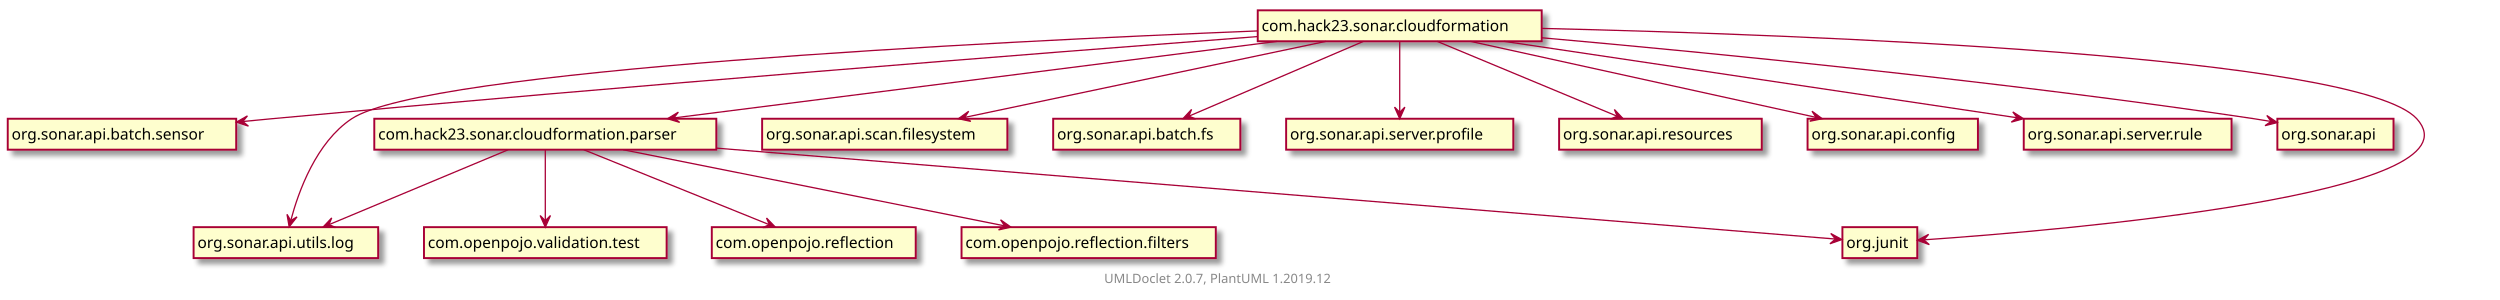
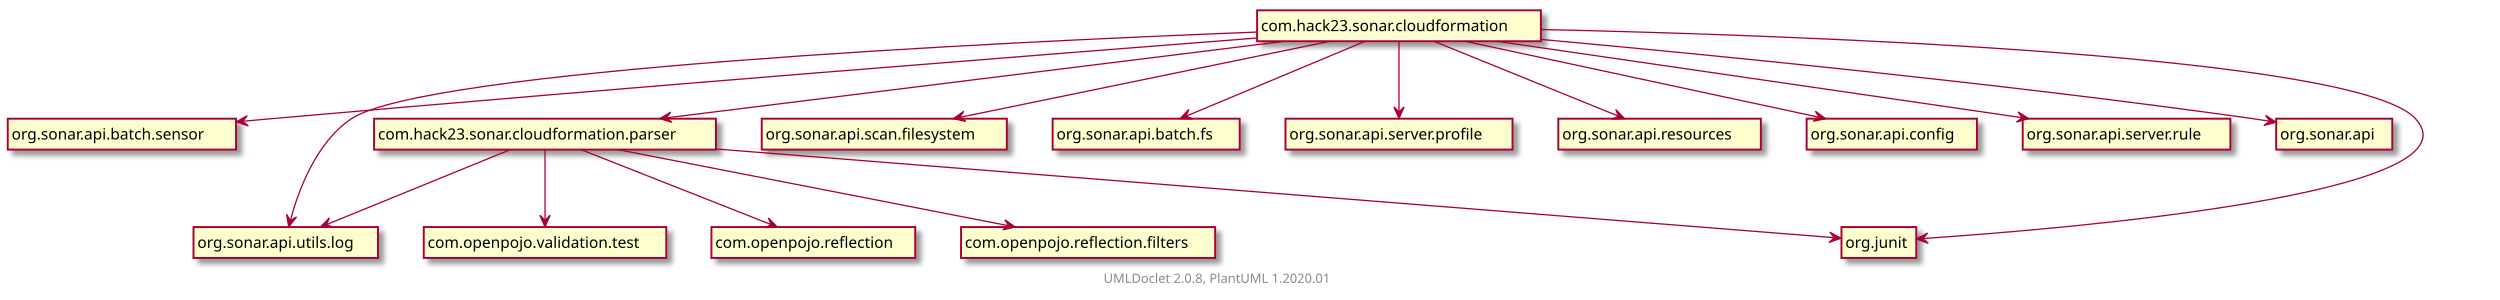
- <svg xmlns="http://www.w3.org/2000/svg" xmlns:xlink="http://www.w3.org/1999/xlink" contentScriptType="application/ecmascript" contentStyleType="text/css" height="232px" preserveAspectRatio="none" style="width:1937px;height:232px;" version="1.1" viewBox="0 0 1937 232" width="1937px" zoomAndPan="magnify">
+ <svg xmlns="http://www.w3.org/2000/svg" xmlns:xlink="http://www.w3.org/1999/xlink" contentScriptType="application/ecmascript" contentStyleType="text/css" height="232px" preserveAspectRatio="none" style="width:1938px;height:232px;" version="1.1" viewBox="0 0 1938 232" width="1938px" zoomAndPan="magnify">
  <defs>
-     <filter height="300%" id="f1mx0fgglyqakt" width="300%" x="-1" y="-1">
+     <filter height="300%" id="fht0kckdyjcke" width="300%" x="-1" y="-1">
      <feGaussianBlur result="blurOut" stdDeviation="2.0" />
      <feColorMatrix in="blurOut" result="blurOut2" type="matrix" values="0 0 0 0 0 0 0 0 0 0 0 0 0 0 0 0 0 0 .4 0" />
      <feOffset dx="4.0" dy="4.0" in="blurOut2" result="blurOut3" />
      <feBlend in="SourceGraphic" in2="blurOut3" mode="normal" />
    </filter>
  </defs>
  <g>
    <a href="com/hack23/sonar/cloudformation/package-summary.html" target="_top" title="com/hack23/sonar/cloudformation/package-summary.html" xlink:actuate="onRequest" xlink:href="com/hack23/sonar/cloudformation/package-summary.html" xlink:show="new" xlink:title="com/hack23/sonar/cloudformation/package-summary.html" xlink:type="simple">
-       <rect fill="#FEFECE" filter="url(#f1mx0fgglyqakt)" height="23.969" id="com.hack23.sonar.cloudformation" style="stroke: #A80036; stroke-width: 1.5;" width="220" x="974.5" y="8" />
+       <rect fill="#FEFECE" filter="url(#fht0kckdyjcke)" height="23.969" id="com.hack23.sonar.cloudformation" style="stroke: #A80036; stroke-width: 1.5;" width="220" x="974.5" y="8" />
      <text fill="#000000" font-family="sans-serif" font-size="12" lengthAdjust="spacingAndGlyphs" textLength="214" x="977.5" y="24.139">com.hack23.sonar.cloudformation</text>
    </a>
-     <rect fill="#FEFECE" filter="url(#f1mx0fgglyqakt)" height="23.969" id="org.sonar.api.batch.sensor" style="stroke: #A80036; stroke-width: 1.5;" width="177" x="6" y="92" />
+     <rect fill="#FEFECE" filter="url(#fht0kckdyjcke)" height="23.969" id="org.sonar.api.batch.sensor" style="stroke: #A80036; stroke-width: 1.5;" width="177" x="6" y="92" />
    <text fill="#000000" font-family="sans-serif" font-size="12" lengthAdjust="spacingAndGlyphs" textLength="171" x="9" y="108.139">org.sonar.api.batch.sensor</text>
-     <rect fill="#FEFECE" filter="url(#f1mx0fgglyqakt)" height="23.969" id="org.sonar.api.utils.log" style="stroke: #A80036; stroke-width: 1.5;" width="143" x="150" y="176" />
+     <rect fill="#FEFECE" filter="url(#fht0kckdyjcke)" height="23.969" id="org.sonar.api.utils.log" style="stroke: #A80036; stroke-width: 1.5;" width="143" x="150" y="176" />
    <text fill="#000000" font-family="sans-serif" font-size="12" lengthAdjust="spacingAndGlyphs" textLength="137" x="153" y="192.139">org.sonar.api.utils.log</text>
    <a href="com/hack23/sonar/cloudformation/parser/package-summary.html" target="_top" title="com/hack23/sonar/cloudformation/parser/package-summary.html" xlink:actuate="onRequest" xlink:href="com/hack23/sonar/cloudformation/parser/package-summary.html" xlink:show="new" xlink:title="com/hack23/sonar/cloudformation/parser/package-summary.html" xlink:type="simple">
-       <rect fill="#FEFECE" filter="url(#f1mx0fgglyqakt)" height="23.969" id="com.hack23.sonar.cloudformation.parser" style="stroke: #A80036; stroke-width: 1.5;" width="265" x="290" y="92" />
+       <rect fill="#FEFECE" filter="url(#fht0kckdyjcke)" height="23.969" id="com.hack23.sonar.cloudformation.parser" style="stroke: #A80036; stroke-width: 1.5;" width="265" x="290" y="92" />
      <text fill="#000000" font-family="sans-serif" font-size="12" lengthAdjust="spacingAndGlyphs" textLength="259" x="293" y="108.139">com.hack23.sonar.cloudformation.parser</text>
    </a>
-     <rect fill="#FEFECE" filter="url(#f1mx0fgglyqakt)" height="23.969" id="org.sonar.api.scan.filesystem" style="stroke: #A80036; stroke-width: 1.5;" width="190" x="590.5" y="92" />
+     <rect fill="#FEFECE" filter="url(#fht0kckdyjcke)" height="23.969" id="org.sonar.api.scan.filesystem" style="stroke: #A80036; stroke-width: 1.5;" width="190" x="590.5" y="92" />
    <text fill="#000000" font-family="sans-serif" font-size="12" lengthAdjust="spacingAndGlyphs" textLength="184" x="593.5" y="108.139">org.sonar.api.scan.filesystem</text>
-     <rect fill="#FEFECE" filter="url(#f1mx0fgglyqakt)" height="23.969" id="org.sonar.api.batch.fs" style="stroke: #A80036; stroke-width: 1.5;" width="145" x="816" y="92" />
+     <rect fill="#FEFECE" filter="url(#fht0kckdyjcke)" height="23.969" id="org.sonar.api.batch.fs" style="stroke: #A80036; stroke-width: 1.5;" width="145" x="816" y="92" />
    <text fill="#000000" font-family="sans-serif" font-size="12" lengthAdjust="spacingAndGlyphs" textLength="139" x="819" y="108.139">org.sonar.api.batch.fs</text>
-     <rect fill="#FEFECE" filter="url(#f1mx0fgglyqakt)" height="23.969" id="org.sonar.api.server.profile" style="stroke: #A80036; stroke-width: 1.5;" width="176" x="996.5" y="92" />
+     <rect fill="#FEFECE" filter="url(#fht0kckdyjcke)" height="23.969" id="org.sonar.api.server.profile" style="stroke: #A80036; stroke-width: 1.5;" width="176" x="996.5" y="92" />
    <text fill="#000000" font-family="sans-serif" font-size="12" lengthAdjust="spacingAndGlyphs" textLength="170" x="999.5" y="108.139">org.sonar.api.server.profile</text>
-     <rect fill="#FEFECE" filter="url(#f1mx0fgglyqakt)" height="23.969" id="org.sonar.api.resources" style="stroke: #A80036; stroke-width: 1.5;" width="157" x="1208" y="92" />
+     <rect fill="#FEFECE" filter="url(#fht0kckdyjcke)" height="23.969" id="org.sonar.api.resources" style="stroke: #A80036; stroke-width: 1.5;" width="157" x="1208" y="92" />
    <text fill="#000000" font-family="sans-serif" font-size="12" lengthAdjust="spacingAndGlyphs" textLength="151" x="1211" y="108.139">org.sonar.api.resources</text>
-     <rect fill="#FEFECE" filter="url(#f1mx0fgglyqakt)" height="23.969" id="org.sonar.api.config" style="stroke: #A80036; stroke-width: 1.5;" width="132" x="1400.5" y="92" />
+     <rect fill="#FEFECE" filter="url(#fht0kckdyjcke)" height="23.969" id="org.sonar.api.config" style="stroke: #A80036; stroke-width: 1.5;" width="132" x="1400.5" y="92" />
    <text fill="#000000" font-family="sans-serif" font-size="12" lengthAdjust="spacingAndGlyphs" textLength="126" x="1403.5" y="108.139">org.sonar.api.config</text>
-     <rect fill="#FEFECE" filter="url(#f1mx0fgglyqakt)" height="23.969" id="org.sonar.api.server.rule" style="stroke: #A80036; stroke-width: 1.5;" width="161" x="1568" y="92" />
+     <rect fill="#FEFECE" filter="url(#fht0kckdyjcke)" height="23.969" id="org.sonar.api.server.rule" style="stroke: #A80036; stroke-width: 1.5;" width="161" x="1568" y="92" />
    <text fill="#000000" font-family="sans-serif" font-size="12" lengthAdjust="spacingAndGlyphs" textLength="155" x="1571" y="108.139">org.sonar.api.server.rule</text>
-     <rect fill="#FEFECE" filter="url(#f1mx0fgglyqakt)" height="23.969" id="org.sonar.api" style="stroke: #A80036; stroke-width: 1.5;" width="90" x="1764.5" y="92" />
+     <rect fill="#FEFECE" filter="url(#fht0kckdyjcke)" height="23.969" id="org.sonar.api" style="stroke: #A80036; stroke-width: 1.5;" width="90" x="1764.5" y="92" />
    <text fill="#000000" font-family="sans-serif" font-size="12" lengthAdjust="spacingAndGlyphs" textLength="84" x="1767.5" y="108.139">org.sonar.api</text>
-     <rect fill="#FEFECE" filter="url(#f1mx0fgglyqakt)" height="23.969" id="org.junit" style="stroke: #A80036; stroke-width: 1.5;" width="58" x="1427.5" y="176" />
+     <rect fill="#FEFECE" filter="url(#fht0kckdyjcke)" height="23.969" id="org.junit" style="stroke: #A80036; stroke-width: 1.5;" width="58" x="1427.5" y="176" />
    <text fill="#000000" font-family="sans-serif" font-size="12" lengthAdjust="spacingAndGlyphs" textLength="52" x="1430.5" y="192.139">org.junit</text>
-     <rect fill="#FEFECE" filter="url(#f1mx0fgglyqakt)" height="23.969" id="com.openpojo.validation.test" style="stroke: #A80036; stroke-width: 1.5;" width="188" x="328.5" y="176" />
+     <rect fill="#FEFECE" filter="url(#fht0kckdyjcke)" height="23.969" id="com.openpojo.validation.test" style="stroke: #A80036; stroke-width: 1.5;" width="188" x="328.5" y="176" />
    <text fill="#000000" font-family="sans-serif" font-size="12" lengthAdjust="spacingAndGlyphs" textLength="182" x="331.5" y="192.139">com.openpojo.validation.test</text>
-     <rect fill="#FEFECE" filter="url(#f1mx0fgglyqakt)" height="23.969" id="com.openpojo.reflection" style="stroke: #A80036; stroke-width: 1.5;" width="158" x="551.5" y="176" />
+     <rect fill="#FEFECE" filter="url(#fht0kckdyjcke)" height="23.969" id="com.openpojo.reflection" style="stroke: #A80036; stroke-width: 1.5;" width="158" x="551.5" y="176" />
    <text fill="#000000" font-family="sans-serif" font-size="12" lengthAdjust="spacingAndGlyphs" textLength="152" x="554.5" y="192.139">com.openpojo.reflection</text>
-     <rect fill="#FEFECE" filter="url(#f1mx0fgglyqakt)" height="23.969" id="com.openpojo.reflection.filters" style="stroke: #A80036; stroke-width: 1.5;" width="197" x="745" y="176" />
+     <rect fill="#FEFECE" filter="url(#fht0kckdyjcke)" height="23.969" id="com.openpojo.reflection.filters" style="stroke: #A80036; stroke-width: 1.5;" width="197" x="745" y="176" />
    <text fill="#000000" font-family="sans-serif" font-size="12" lengthAdjust="spacingAndGlyphs" textLength="191" x="748" y="192.139">com.openpojo.reflection.filters</text>
-     <path d="M974.404,28.328 C808.629,41.036 485.081,66.49 210.5,92 C203.293,92.67 195.837,93.386 188.341,94.124 " fill="none" id="com.hack23.sonar.cloudformation-&gt;org.sonar.api.batch.sensor" style="stroke: #A80036; stroke-width: 1.0;" />
-     <polygon fill="#A80036" points="183.148,94.637,192.498,97.732,188.124,94.145,191.711,89.771,183.148,94.637" style="stroke: #A80036; stroke-width: 1.0;" />
-     <path d="M974.351,23.966 C765.963,32.308 329.672,54.096 272.5,92 C244.977,110.247 231.253,148.398 225.322,170.72 " fill="none" id="com.hack23.sonar.cloudformation-&gt;org.sonar.api.utils.log" style="stroke: #A80036; stroke-width: 1.0;" />
-     <polygon fill="#A80036" points="224.042,175.765,230.132,168.024,225.272,170.918,222.377,166.058,224.042,175.765" style="stroke: #A80036; stroke-width: 1.0;" />
-     <path d="M989.652,32.035 C865.526,47.785 648.952,75.266 522.383,91.326 " fill="none" id="com.hack23.sonar.cloudformation-&gt;com.hack23.sonar.cloudformation.parser" style="stroke: #A80036; stroke-width: 1.0;" />
-     <polygon fill="#A80036" points="517.173,91.987,526.605,94.822,522.133,91.358,525.597,86.886,517.173,91.987" style="stroke: #A80036; stroke-width: 1.0;" />
-     <path d="M1027.333,32.035 C953.113,47.66 824.051,74.831 747.524,90.942 " fill="none" id="com.hack23.sonar.cloudformation-&gt;org.sonar.api.scan.filesystem" style="stroke: #A80036; stroke-width: 1.0;" />
-     <polygon fill="#A80036" points="742.561,91.987,752.192,94.047,747.454,90.957,750.544,86.219,742.561,91.987" style="stroke: #A80036; stroke-width: 1.0;" />
-     <path d="M1056.418,32.035 C1020.759,47.317 959.331,73.644 921.481,89.865 " fill="none" id="com.hack23.sonar.cloudformation-&gt;org.sonar.api.batch.fs" style="stroke: #A80036; stroke-width: 1.0;" />
-     <polygon fill="#A80036" points="916.53,91.987,926.378,92.118,921.126,90.018,923.227,84.765,916.53,91.987" style="stroke: #A80036; stroke-width: 1.0;" />
-     <path d="M1084.5,32.035 C1084.5,46.382 1084.5,70.462 1084.5,86.777 " fill="none" id="com.hack23.sonar.cloudformation-&gt;org.sonar.api.server.profile" style="stroke: #A80036; stroke-width: 1.0;" />
-     <polygon fill="#A80036" points="1084.5,91.987,1088.5,82.987,1084.5,86.987,1080.5,82.987,1084.5,91.987" style="stroke: #A80036; stroke-width: 1.0;" />
-     <path d="M1113.442,32.035 C1150.342,47.38 1214.018,73.859 1252.986,90.063 " fill="none" id="com.hack23.sonar.cloudformation-&gt;org.sonar.api.resources" style="stroke: #A80036; stroke-width: 1.0;" />
-     <polygon fill="#A80036" points="1257.612,91.987,1250.838,84.838,1252.995,90.067,1247.766,92.225,1257.612,91.987" style="stroke: #A80036; stroke-width: 1.0;" />
-     <path d="M1139.231,32.035 C1210.148,47.629 1333.359,74.723 1406.679,90.846 " fill="none" id="com.hack23.sonar.cloudformation-&gt;org.sonar.api.config" style="stroke: #A80036; stroke-width: 1.0;" />
-     <polygon fill="#A80036" points="1411.87,91.987,1403.939,86.147,1406.987,90.913,1402.221,93.961,1411.87,91.987" style="stroke: #A80036; stroke-width: 1.0;" />
-     <path d="M1165.307,32.035 C1270.849,47.754 1454.841,75.157 1562.762,91.23 " fill="none" id="com.hack23.sonar.cloudformation-&gt;org.sonar.api.server.rule" style="stroke: #A80036; stroke-width: 1.0;" />
-     <polygon fill="#A80036" points="1567.842,91.987,1559.53,86.705,1562.897,91.251,1558.351,94.618,1567.842,91.987" style="stroke: #A80036; stroke-width: 1.0;" />
-     <path d="M1194.66,29.268 C1326.322,40.971 1553.123,63.114 1746.5,92 C1750.695,92.627 1755.036,93.332 1759.388,94.08 " fill="none" id="com.hack23.sonar.cloudformation-&gt;org.sonar.api" style="stroke: #A80036; stroke-width: 1.0;" />
-     <polygon fill="#A80036" points="1764.493,94.975,1756.318,89.481,1759.568,94.112,1754.937,97.361,1764.493,94.975" style="stroke: #A80036; stroke-width: 1.0;" />
-     <path d="M1194.86,22.012 C1400.973,26.919 1827.727,42.949 1872.5,92 C1925.993,150.603 1599.037,178.33 1490.581,185.837 " fill="none" id="com.hack23.sonar.cloudformation-&gt;org.junit" style="stroke: #A80036; stroke-width: 1.0;" />
-     <polygon fill="#A80036" points="1485.584,186.179,1494.836,189.554,1490.572,185.837,1494.289,181.573,1485.584,186.179" style="stroke: #A80036; stroke-width: 1.0;" />
-     <path d="M393.702,116.035 C357.133,131.317 294.138,157.644 255.322,173.865 " fill="none" id="com.hack23.sonar.cloudformation.parser-&gt;org.sonar.api.utils.log" style="stroke: #A80036; stroke-width: 1.0;" />
-     <polygon fill="#A80036" points="250.245,175.987,260.091,176.207,254.858,174.059,257.007,168.826,250.245,175.987" style="stroke: #A80036; stroke-width: 1.0;" />
-     <path d="M555.033,114.767 C794.723,134.239 1287.877,174.301 1422.116,185.207 " fill="none" id="com.hack23.sonar.cloudformation.parser-&gt;org.junit" style="stroke: #A80036; stroke-width: 1.0;" />
-     <polygon fill="#A80036" points="1427.115,185.613,1418.468,180.897,1422.131,185.208,1417.82,188.871,1427.115,185.613" style="stroke: #A80036; stroke-width: 1.0;" />
-     <path d="M422.5,116.035 C422.5,130.382 422.5,154.462 422.5,170.777 " fill="none" id="com.hack23.sonar.cloudformation.parser-&gt;com.openpojo.validation.test" style="stroke: #A80036; stroke-width: 1.0;" />
-     <polygon fill="#A80036" points="422.5,175.987,426.5,166.987,422.5,170.987,418.5,166.987,422.5,175.987" style="stroke: #A80036; stroke-width: 1.0;" />
-     <path d="M452.301,116.035 C490.298,131.38 555.865,157.859 595.99,174.063 " fill="none" id="com.hack23.sonar.cloudformation.parser-&gt;com.openpojo.reflection" style="stroke: #A80036; stroke-width: 1.0;" />
-     <polygon fill="#A80036" points="600.754,175.987,593.907,168.908,596.118,174.115,590.911,176.326,600.754,175.987" style="stroke: #A80036; stroke-width: 1.0;" />
-     <path d="M482.819,116.035 C561.132,131.661 697.309,158.831 778.056,174.942 " fill="none" id="com.hack23.sonar.cloudformation.parser-&gt;com.openpojo.reflection.filters" style="stroke: #A80036; stroke-width: 1.0;" />
-     <polygon fill="#A80036" points="783.293,175.987,775.25,170.303,778.39,175.009,773.684,178.149,783.293,175.987" style="stroke: #A80036; stroke-width: 1.0;" />
-     <text fill="#888888" font-family="sans-serif" font-size="10" lengthAdjust="spacingAndGlyphs" textLength="186" x="855.5" y="219.282">UMLDoclet 2.0.7, PlantUML 1.2019.12</text>
+     <path d="M974.43,29.46 C808.68,42.31 485.18,67.82 210.5,92 C203.3,92.63 195.84,93.31 188.35,93.99 " fill="none" id="com.hack23.sonar.cloudformation-&gt;org.sonar.api.batch.sensor" style="stroke: #A80036; stroke-width: 1.0;" />
+     <polygon fill="#A80036" points="183.16,94.47,192.497,97.603,188.138,93.998,191.742,89.638,183.16,94.47" style="stroke: #A80036; stroke-width: 1.0;" />
+     <path d="M974.37,24.85 C766.01,32.96 329.77,54.26 272.5,92 C244.72,110.31 230.93,148.99 225.09,170.93 " fill="none" id="com.hack23.sonar.cloudformation-&gt;org.sonar.api.utils.log" style="stroke: #A80036; stroke-width: 1.0;" />
+     <polygon fill="#A80036" points="223.84,175.86,229.93,168.12,225.07,171.013,222.176,166.153,223.84,175.86" style="stroke: #A80036; stroke-width: 1.0;" />
+     <path d="M995.56,32.02 C870.7,47.48 644.45,75.51 516.78,91.32 " fill="none" id="com.hack23.sonar.cloudformation-&gt;com.hack23.sonar.cloudformation.parser" style="stroke: #A80036; stroke-width: 1.0;" />
+     <polygon fill="#A80036" points="511.52,91.97,520.944,94.833,516.482,91.355,519.96,86.894,511.52,91.97" style="stroke: #A80036; stroke-width: 1.0;" />
+     <path d="M1030.69,32.06 C955.97,47.42 821.28,75.09 744.09,90.96 " fill="none" id="com.hack23.sonar.cloudformation-&gt;org.sonar.api.scan.filesystem" style="stroke: #A80036; stroke-width: 1.0;" />
+     <polygon fill="#A80036" points="739.09,91.99,748.708,94.11,743.989,90.99,747.108,86.271,739.09,91.99" style="stroke: #A80036; stroke-width: 1.0;" />
+     <path d="M1058.07,32.06 C1022.17,47.08 958.09,73.89 919.82,89.9 " fill="none" id="com.hack23.sonar.cloudformation-&gt;org.sonar.api.batch.fs" style="stroke: #A80036; stroke-width: 1.0;" />
+     <polygon fill="#A80036" points="914.83,91.99,924.676,92.21,919.443,90.062,921.591,84.829,914.83,91.99" style="stroke: #A80036; stroke-width: 1.0;" />
+     <path d="M1084.5,32.06 C1084.5,46.12 1084.5,70.51 1084.5,86.7 " fill="none" id="com.hack23.sonar.cloudformation-&gt;org.sonar.api.server.profile" style="stroke: #A80036; stroke-width: 1.0;" />
+     <polygon fill="#A80036" points="1084.5,91.85,1088.5,82.85,1084.5,86.85,1080.5,82.85,1084.5,91.85" style="stroke: #A80036; stroke-width: 1.0;" />
+     <path d="M1111.74,32.06 C1148.89,47.14 1215.32,74.1 1254.7,90.09 " fill="none" id="com.hack23.sonar.cloudformation-&gt;org.sonar.api.resources" style="stroke: #A80036; stroke-width: 1.0;" />
+     <polygon fill="#A80036" points="1259.37,91.99,1252.518,84.915,1254.733,90.121,1249.527,92.335,1259.37,91.99" style="stroke: #A80036; stroke-width: 1.0;" />
+     <path d="M1136.02,32.06 C1207.42,47.39 1335.99,74.98 1409.96,90.86 " fill="none" id="com.hack23.sonar.cloudformation-&gt;org.sonar.api.config" style="stroke: #A80036; stroke-width: 1.0;" />
+     <polygon fill="#A80036" points="1415.19,91.99,1407.239,86.177,1410.303,90.933,1405.548,93.996,1415.19,91.99" style="stroke: #A80036; stroke-width: 1.0;" />
+     <path d="M1160.27,32.02 C1266.44,47.45 1458.64,75.4 1567.53,91.23 " fill="none" id="com.hack23.sonar.cloudformation-&gt;org.sonar.api.server.rule" style="stroke: #A80036; stroke-width: 1.0;" />
+     <polygon fill="#A80036" points="1572.66,91.97,1564.322,86.727,1567.711,91.257,1563.181,94.645,1572.66,91.97" style="stroke: #A80036; stroke-width: 1.0;" />
+     <path d="M1194.59,30.57 C1326.18,42.52 1552.92,64.75 1746.5,92 C1750.69,92.59 1755.03,93.25 1759.37,93.94 " fill="none" id="com.hack23.sonar.cloudformation-&gt;org.sonar.api" style="stroke: #A80036; stroke-width: 1.0;" />
+     <polygon fill="#A80036" points="1764.48,94.77,1756.237,89.38,1759.545,93.969,1754.955,97.276,1764.48,94.77" style="stroke: #A80036; stroke-width: 1.0;" />
+     <path d="M1194.86,22.87 C1400.96,27.51 1827.7,42.98 1872.5,92 C1926,150.54 1599.04,177.61 1490.58,184.9 " fill="none" id="com.hack23.sonar.cloudformation-&gt;org.junit" style="stroke: #A80036; stroke-width: 1.0;" />
+     <polygon fill="#A80036" points="1485.58,185.24,1494.824,188.639,1490.569,184.911,1494.297,180.657,1485.58,185.24" style="stroke: #A80036; stroke-width: 1.0;" />
+     <path d="M395.39,116.06 C358.43,131.14 292.33,158.1 253.14,174.09 " fill="none" id="com.hack23.sonar.cloudformation.parser-&gt;org.sonar.api.utils.log" style="stroke: #A80036; stroke-width: 1.0;" />
+     <polygon fill="#A80036" points="248.5,175.99,258.344,176.299,253.131,174.103,255.326,168.89,248.5,175.99" style="stroke: #A80036; stroke-width: 1.0;" />
+     <path d="M555.03,115.51 C794.72,134.52 1287.88,173.63 1422.12,184.27 " fill="none" id="com.hack23.sonar.cloudformation.parser-&gt;org.junit" style="stroke: #A80036; stroke-width: 1.0;" />
+     <polygon fill="#A80036" points="1427.11,184.67,1418.459,179.963,1422.126,184.27,1417.819,187.937,1427.11,184.67" style="stroke: #A80036; stroke-width: 1.0;" />
+     <path d="M422.5,116.06 C422.5,130.12 422.5,154.51 422.5,170.7 " fill="none" id="com.hack23.sonar.cloudformation.parser-&gt;com.openpojo.validation.test" style="stroke: #A80036; stroke-width: 1.0;" />
+     <polygon fill="#A80036" points="422.5,175.85,426.5,166.85,422.5,170.85,418.5,166.85,422.5,175.85" style="stroke: #A80036; stroke-width: 1.0;" />
+     <path d="M450.55,116.06 C488.81,131.14 557.2,158.1 597.76,174.09 " fill="none" id="com.hack23.sonar.cloudformation.parser-&gt;com.openpojo.reflection" style="stroke: #A80036; stroke-width: 1.0;" />
+     <polygon fill="#A80036" points="602.56,175.99,595.644,168.977,597.906,174.163,592.721,176.424,602.56,175.99" style="stroke: #A80036; stroke-width: 1.0;" />
+     <path d="M479.28,116.06 C558.12,131.42 700.23,159.09 781.68,174.96 " fill="none" id="com.hack23.sonar.cloudformation.parser-&gt;com.openpojo.reflection.filters" style="stroke: #A80036; stroke-width: 1.0;" />
+     <polygon fill="#A80036" points="786.95,175.99,778.881,170.343,782.042,175.034,777.351,178.196,786.95,175.99" style="stroke: #A80036; stroke-width: 1.0;" />
+     <text fill="#888888" font-family="sans-serif" font-size="10" lengthAdjust="spacingAndGlyphs" textLength="186" x="855.5" y="219.282">UMLDoclet 2.0.8, PlantUML 1.2020.01</text>
  </g>
</svg>
